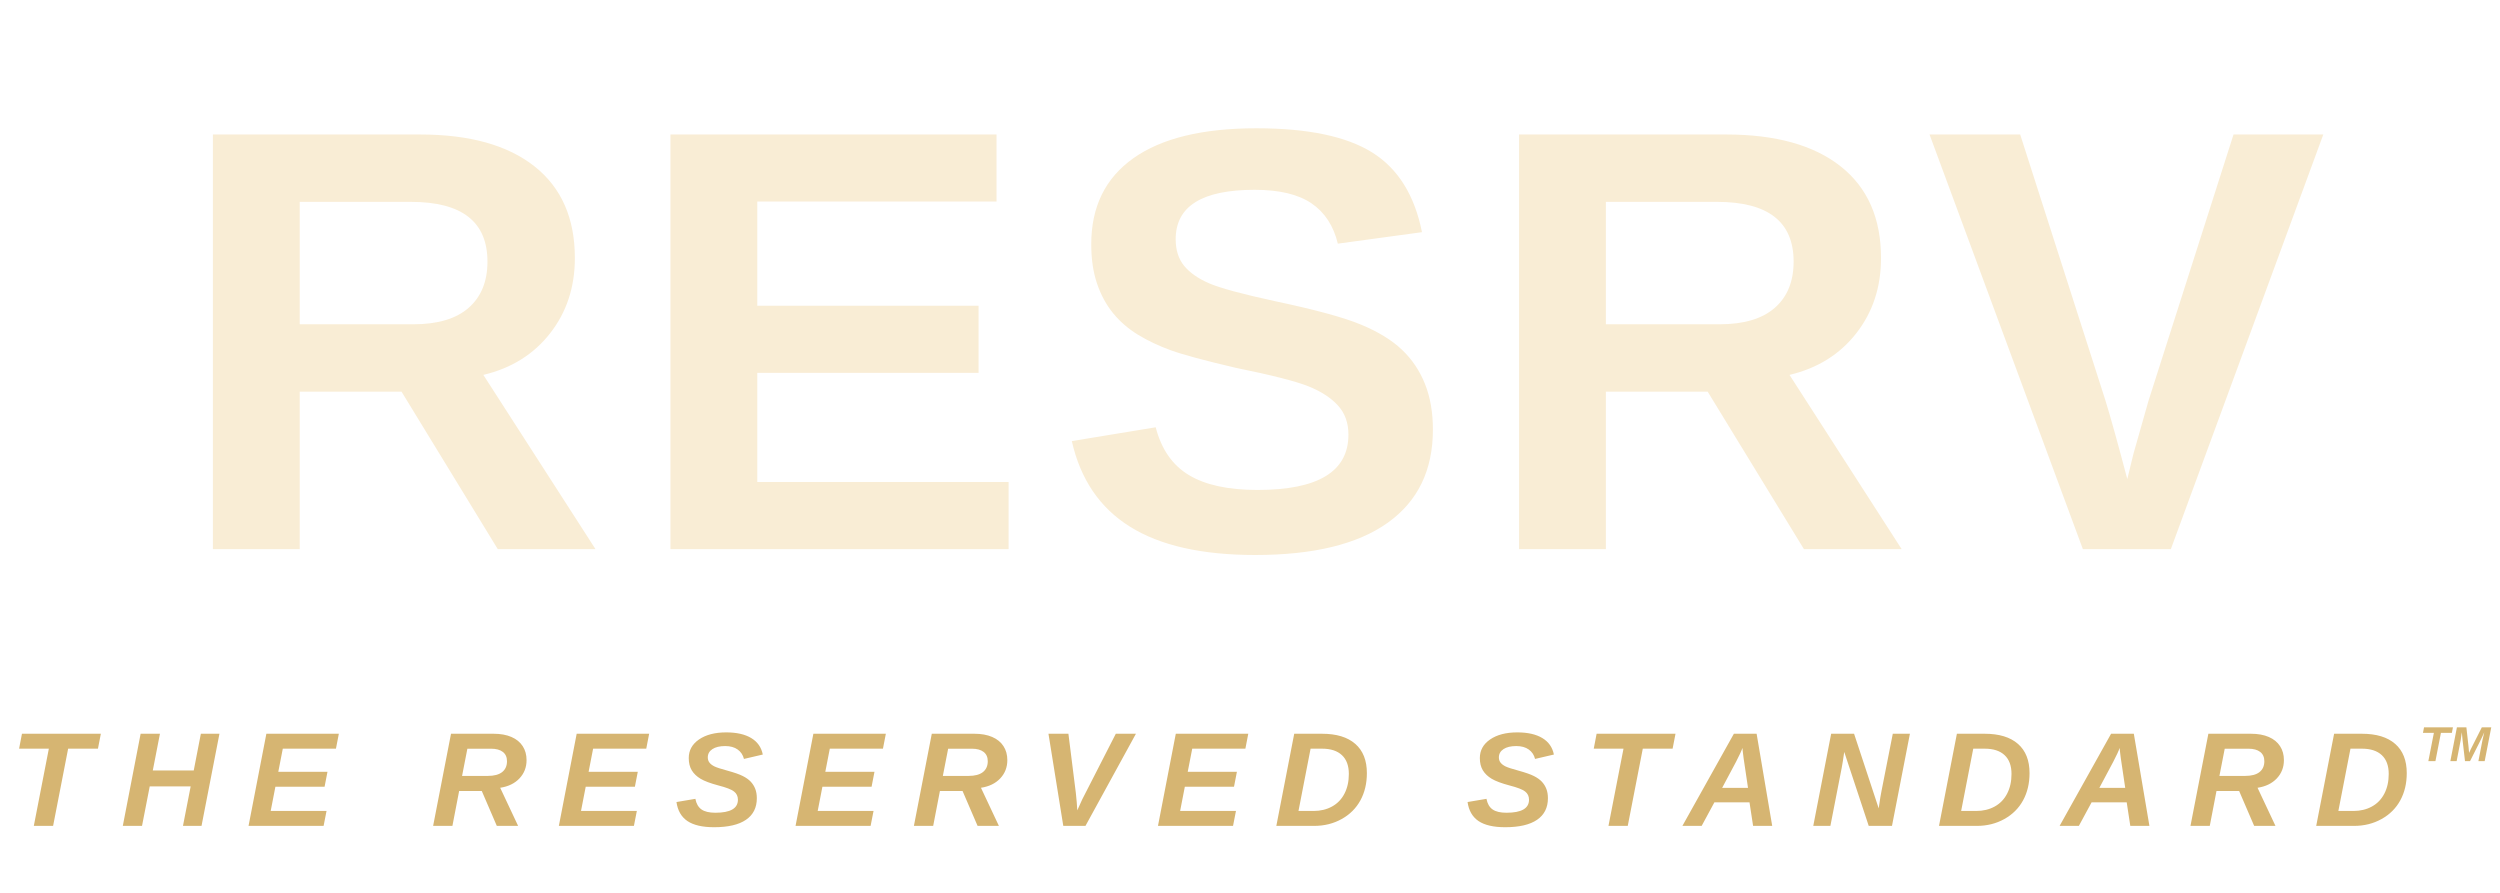
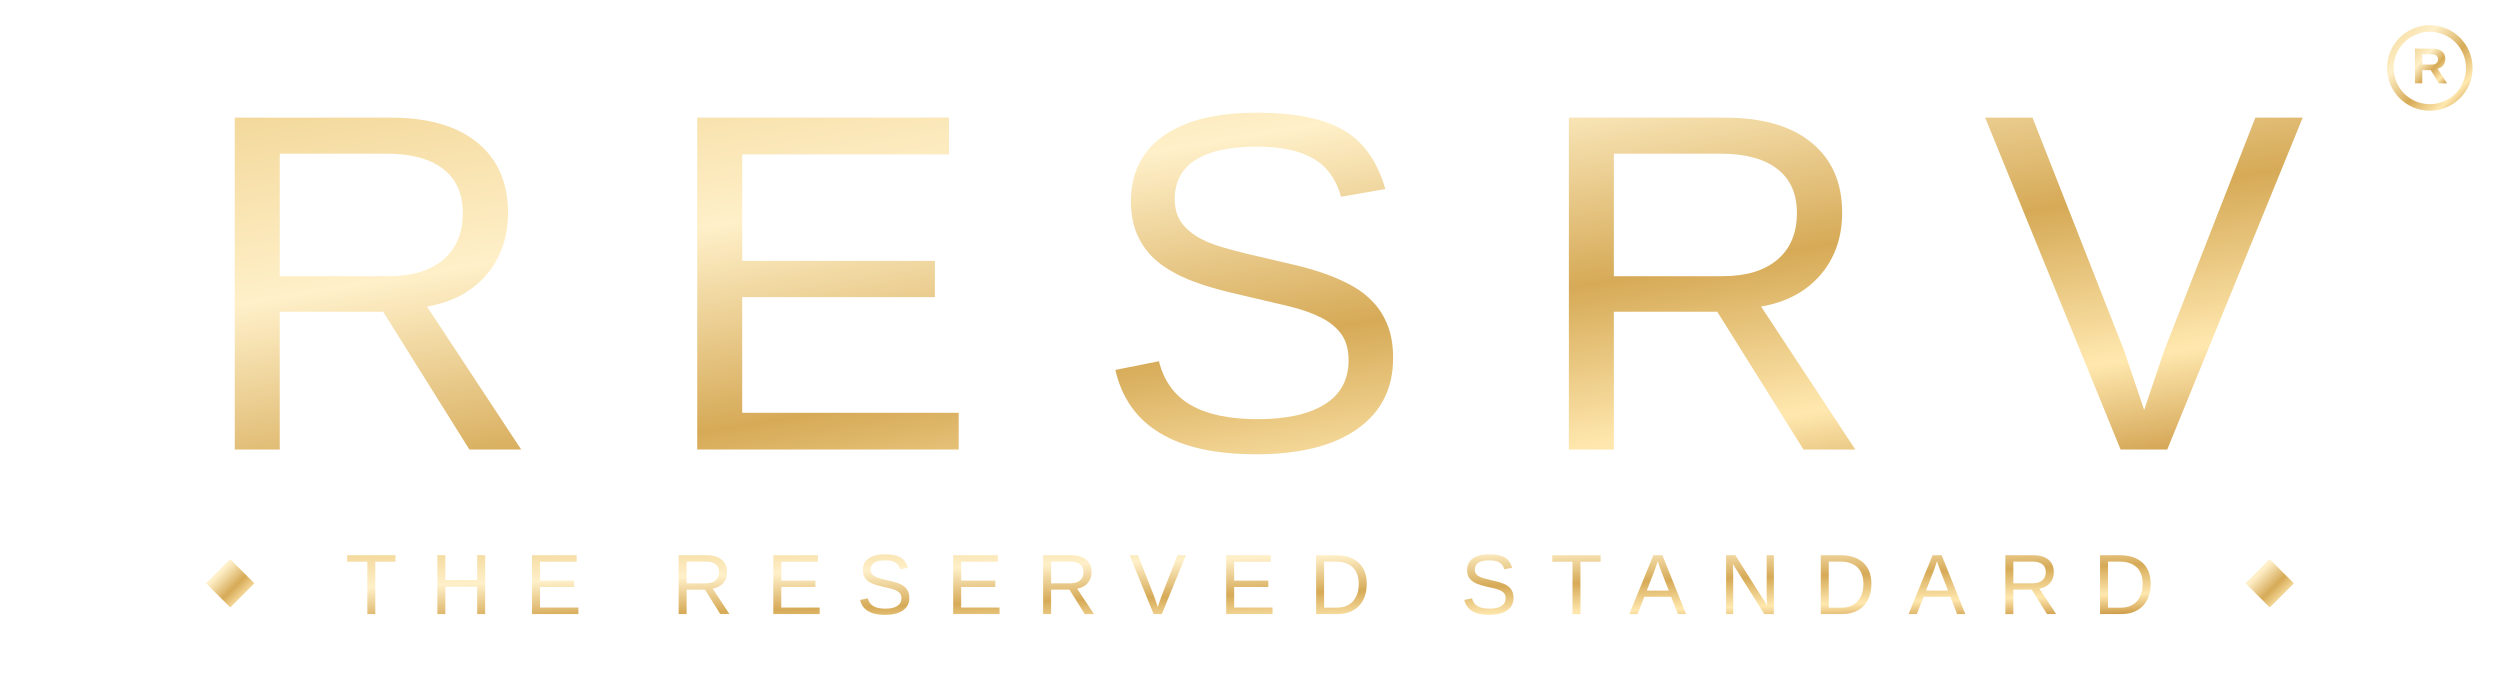
- <svg xmlns="http://www.w3.org/2000/svg" width="1120" height="400" viewBox="240 80 1120 400" role="img" aria-labelledby="reserv-title reserv-description">
-   <g fill="#f9edd5">
-     <text x="800" y="326" text-anchor="middle" font-family="Montserrat, Gotham, Helvetica Neue, Arial, sans-serif" font-size="270" font-weight="700" letter-spacing="10">RESRV</text>
+ <svg xmlns="http://www.w3.org/2000/svg" width="1140" height="309" viewBox="0 0 1140 309" role="img" aria-labelledby="resrv-title resrv-description">
+   <defs>
+     <linearGradient id="resrv-gold" x1="0" y1="0" x2="1" y2="1">
+       <stop offset="0" stop-color="#f3d89b" />
+       <stop offset="0.28" stop-color="#fff0c9" />
+       <stop offset="0.58" stop-color="#d6aa57" />
+       <stop offset="0.82" stop-color="#ffe8af" />
+       <stop offset="1" stop-color="#c9953f" />
+     </linearGradient>
+   </defs>
+   <text x="570" y="205" text-anchor="middle" fill="url(#resrv-gold)" font-family="Montserrat, Gotham, Helvetica Neue, Arial, sans-serif" font-size="220" font-weight="500" letter-spacing="52">RESRV</text>
+   <g transform="translate(1108 31)" fill="none" stroke="url(#resrv-gold)" stroke-width="3">
+     <circle r="18" />
+     <text x="0" y="7" text-anchor="middle" fill="url(#resrv-gold)" stroke="none" font-family="Montserrat, Gotham, Arial, sans-serif" font-size="23" font-weight="700">R</text>
  </g>
-   <text x="800" y="450" text-anchor="middle" fill="#d6b572" font-family="Montserrat, Gotham, Arial, sans-serif" font-size="60" font-style="italic" font-weight="700" letter-spacing="13">THE RESERVED STANDARD<tspan dx="4" dy="-29" font-size="22" letter-spacing="0">TM</tspan>
-   </text>
+   <g fill="url(#resrv-gold)">
+     <path d="M94 266l11-11 11 11-11 11z" />
+     <path d="M1024 266l11-11 11 11-11 11z" />
+   </g>
+   <text x="570" y="280" text-anchor="middle" fill="url(#resrv-gold)" font-family="Montserrat, Gotham, Helvetica Neue, Arial, sans-serif" font-size="39" font-weight="500" letter-spacing="15">THE RESERVED STANDARD</text>
</svg>
